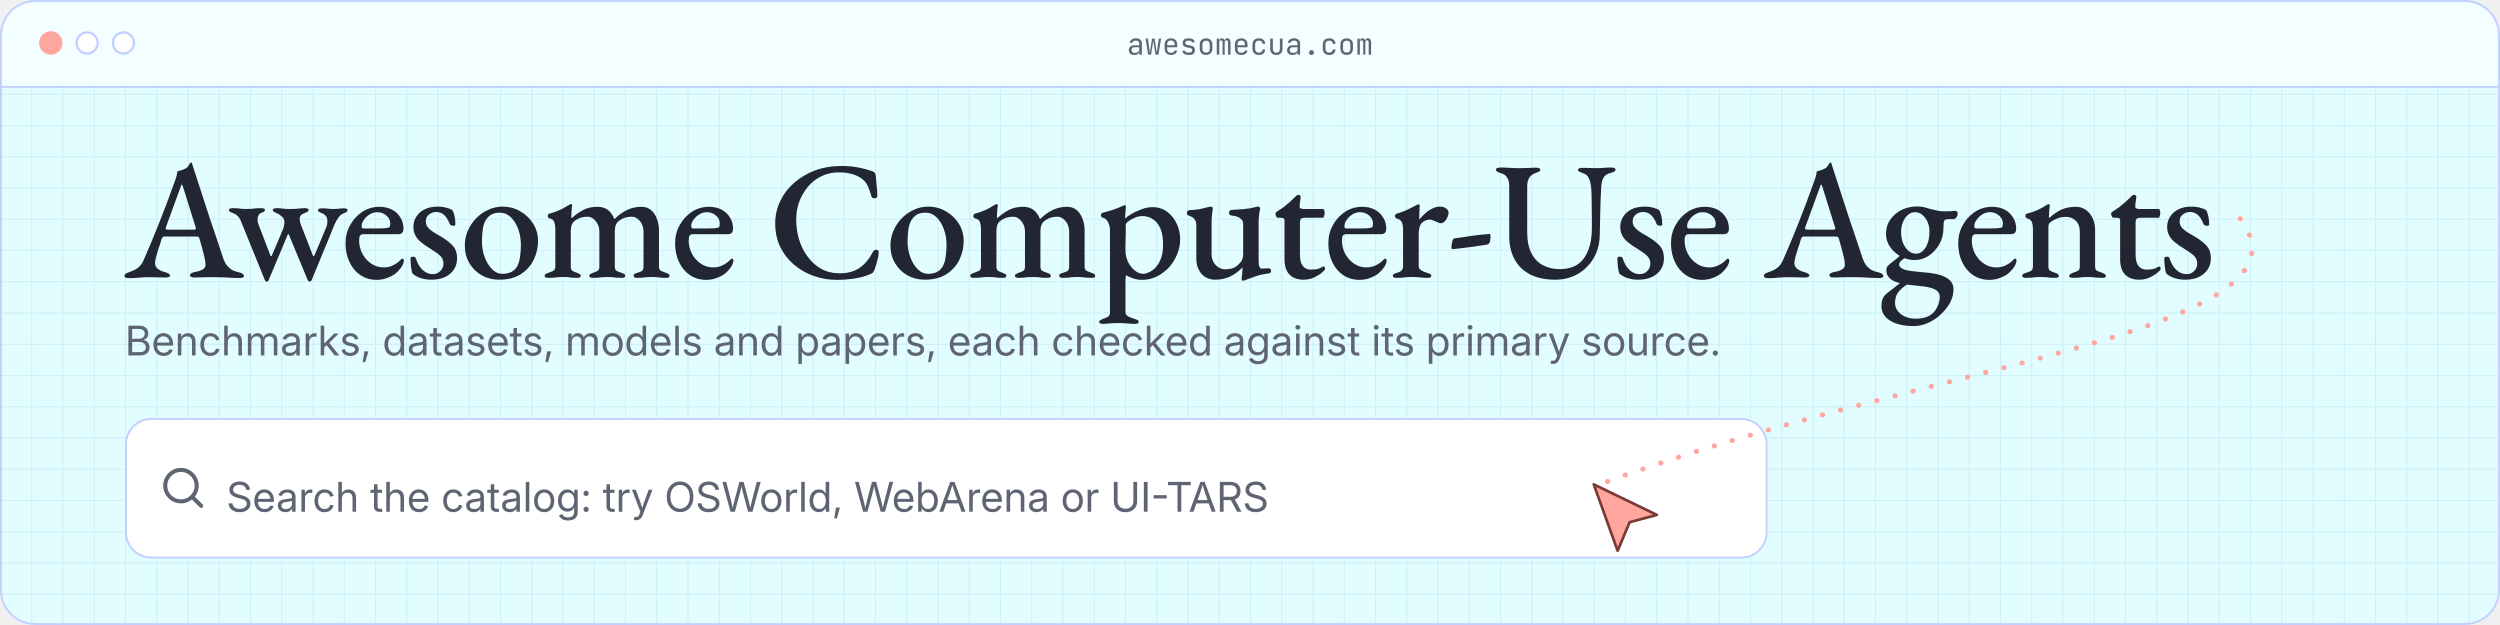
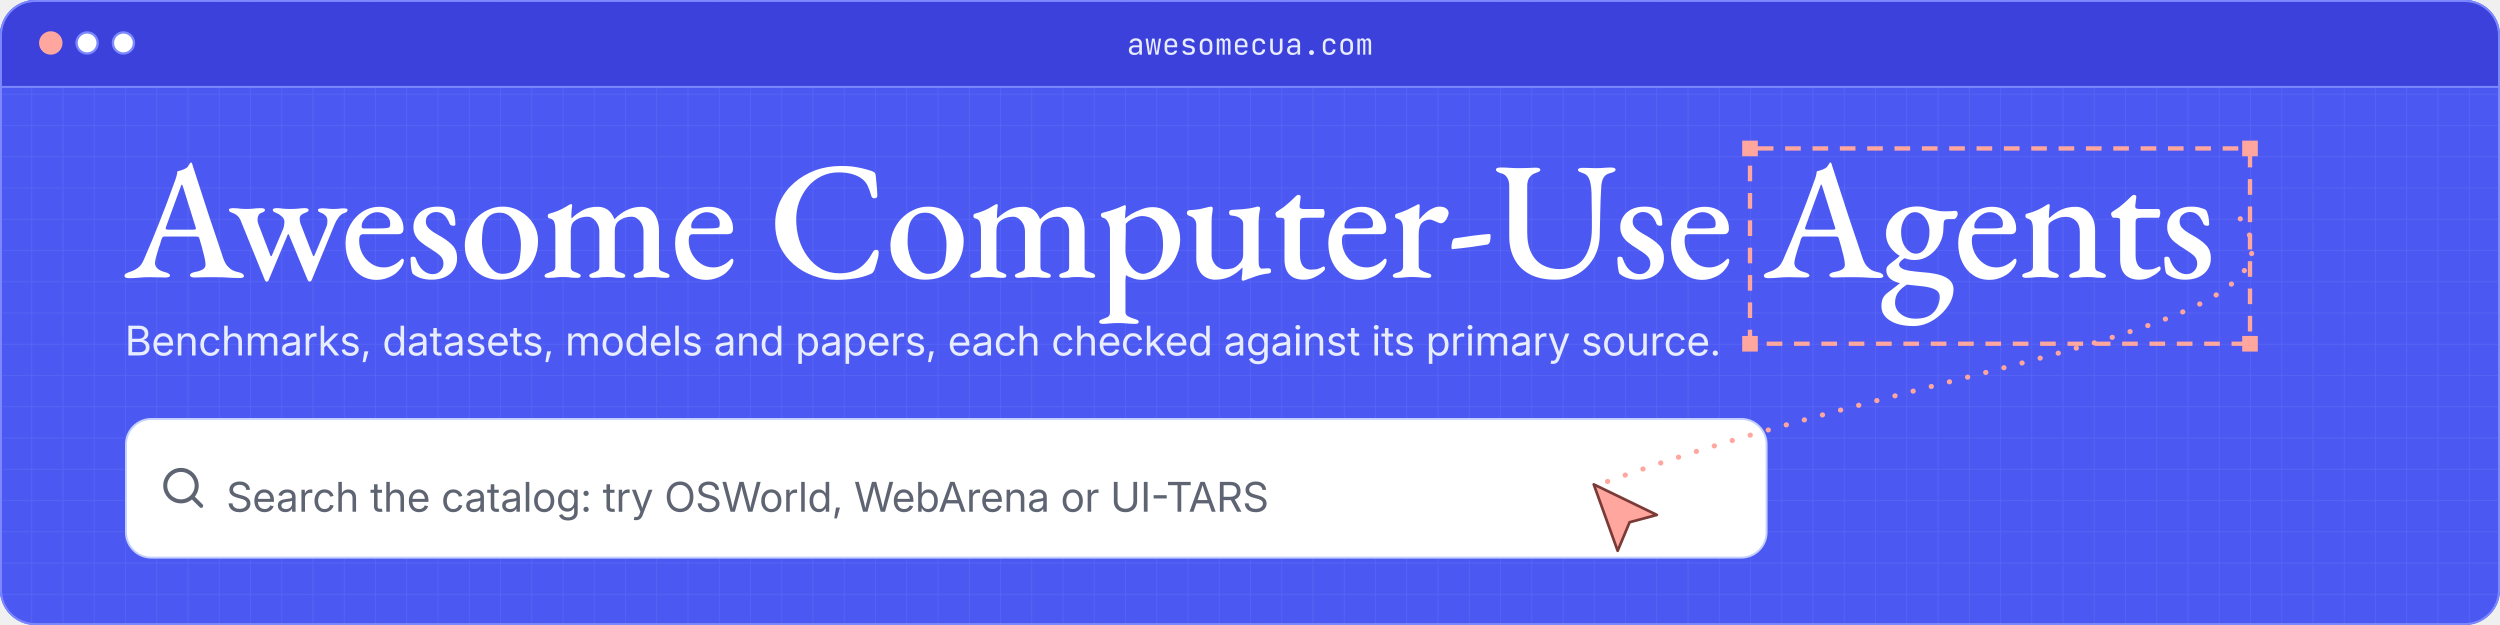
<svg xmlns="http://www.w3.org/2000/svg" viewBox="0 0 1280 320" width="1280" height="320" role="img" aria-labelledby="t">
  <defs>
    <pattern id="p" width="16" height="16" patternUnits="userSpaceOnUse">
-       <path d="M16 0H0V16" fill="none" stroke="#CDEFF7" />
+       <path d="M16 0H0V16" fill="none" stroke="#5663F4" />
    </pattern>
    <path id="g1" d="M25 -5Q13 -5 5 -2Q-3 2 -3 9Q-3 17 5 22Q13 27 27 32Q54 40 76 56Q98 72 112 105Q139 166 162 222Q185 277 206 331Q227 385 249 442Q271 500 294 565Q303 588 307 604Q311 619 312 631Q325 634 336 638Q347 641 360 648Q372 654 378 665Q385 677 389 682Q391 683 394 684Q396 684 398 680Q401 675 402 669Q404 663 406 656Q429 583 454 508Q478 432 502 360Q526 288 547 227Q568 165 583 119Q594 86 609 68Q624 51 641 42Q658 34 678 30Q693 27 700 21Q708 15 708 7Q708 1 700 -2Q693 -4 682 -4Q666 -4 640 -3Q614 -1 586 0Q558 1 535 1Q516 1 493 1Q470 1 450 0Q429 -1 414 -1Q402 -1 395 2Q387 6 387 12Q387 20 396 25Q405 30 417 32Q451 38 467 50Q482 62 479 82Q478 99 472 124Q466 150 458 179Q450 207 443 231Q441 239 436 241Q431 243 419 243H234Q229 243 225 240Q221 236 217 226Q214 214 208 195Q201 177 195 156Q189 136 184 118Q180 101 179 93Q176 68 192 54Q207 39 238 31Q268 23 268 11Q268 4 260 2Q253 -1 241 -1Q222 -1 197 0Q172 1 144 1Q112 1 82 -2Q52 -5 25 -5ZM262 284H408Q422 284 422 289Q422 292 422 294Q421 296 420 300L346 537Q341 553 338 553Q336 553 331 538L244 300Q242 294 242 292Q242 287 247 285Q253 284 262 284Z" />
    <path id="g2" d="M229 -26Q227 -26 224 -23Q221 -21 219 -17L78 330Q71 351 57 365Q43 378 27 383Q18 386 11 390Q5 395 5 402Q5 409 13 410Q21 412 26 412Q43 412 55 411Q68 410 80 408Q93 407 108 407Q124 407 139 408Q153 410 167 411Q181 412 198 412Q203 412 211 410Q219 408 219 402Q219 394 212 390Q204 387 196 383Q186 380 181 369Q175 359 175 344Q175 329 181 314L252 129Q253 126 256 126Q259 126 260 129L328 289Q332 300 333 310Q335 321 335 331Q335 349 320 362Q305 376 288 383Q279 386 273 390Q266 394 266 402Q266 408 274 410Q282 412 289 412Q307 412 326 409Q345 407 368 407Q396 407 417 409Q438 412 458 412Q464 412 471 410Q479 408 479 401Q479 394 472 390Q464 386 456 383Q445 379 436 372Q426 365 426 348Q426 340 428 331Q429 323 433 314L503 134Q506 126 509 126Q512 126 515 133L584 298Q588 307 590 319Q591 330 591 338Q591 355 580 367Q570 378 558 382Q550 385 543 389Q535 393 535 401Q535 407 543 409Q551 411 556 411Q581 411 594 409Q606 407 629 407Q645 407 653 408Q661 409 669 410Q676 411 690 411Q696 411 704 409Q711 408 711 401Q711 394 705 389Q698 385 690 382Q673 377 659 359Q645 341 635 318L497 -17Q493 -25 485 -25Q479 -25 474 -17L363 251Q361 257 358 257Q355 257 353 250L241 -17Q237 -26 229 -26Z" />
    <path id="g3" d="M212 -15Q158 -15 116 13Q75 40 51 90Q27 139 27 204Q27 263 55 312Q82 361 128 391Q174 420 229 420Q270 420 302 404Q335 387 353 357Q372 328 372 290Q372 257 341 257H134Q120 257 114 249Q108 241 108 220Q108 176 128 139Q148 103 181 81Q214 59 254 59Q284 59 308 71Q333 82 354 103Q357 107 360 109Q362 111 365 111Q374 111 374 100Q374 84 360 62Q346 41 325 23Q303 6 274 -4Q246 -15 212 -15ZM135 291H215Q241 291 256 292Q271 293 284 296Q289 298 291 304Q293 311 293 321Q293 349 270 368Q247 388 215 388Q193 388 171 375Q150 362 136 342Q122 323 123 303Q123 291 135 291Z" />
    <path id="g4" d="M152 -14Q120 -14 91 -5Q63 4 42 21Q35 34 32 62Q29 90 29 113Q29 123 44 123Q50 123 54 121Q59 118 60 114Q75 67 102 43Q129 19 161 19Q189 19 207 38Q225 56 225 82Q225 109 206 128Q187 146 148 170Q116 189 93 208Q70 226 58 249Q46 271 46 300Q46 335 64 362Q81 389 113 405Q145 421 190 421Q222 421 244 414Q267 408 277 401Q285 390 291 365Q296 340 296 315Q296 307 283 307Q277 307 270 310Q264 313 262 318Q249 353 229 371Q210 389 182 389Q158 389 139 374Q120 360 120 333Q120 310 136 293Q153 275 189 255Q249 222 277 192Q306 163 306 114Q306 56 264 21Q223 -14 152 -14Z" />
    <path id="g5" d="M235 -14Q178 -14 132 12Q85 39 58 85Q31 131 31 190Q31 234 48 275Q65 316 96 349Q127 382 168 401Q209 421 256 421Q315 421 363 392Q411 364 439 318Q467 272 467 217Q467 157 441 104Q415 51 363 18Q312 -14 235 -14ZM256 21Q285 21 308 32Q331 44 344 68Q356 91 360 124Q365 158 365 193Q365 243 349 287Q333 331 305 358Q277 385 239 385Q216 385 198 378Q179 370 164 352Q145 329 139 292Q133 256 133 213Q133 165 149 121Q165 77 193 49Q220 21 256 21Z" />
    <path id="g6" d="M43 -3Q35 -3 29 0Q23 2 23 9Q23 16 30 20Q36 24 46 27Q60 32 74 38Q87 45 87 65V285Q87 310 81 328Q75 347 52 351Q48 352 45 355Q42 358 42 365Q42 377 51 379Q77 386 97 394Q117 402 134 411Q151 421 170 432Q172 433 174 434Q177 436 180 436Q187 436 187 428Q187 420 184 400Q182 379 182 365Q182 355 184 353H186Q211 378 249 399Q286 420 339 420Q373 420 398 403Q423 385 438 348H441Q472 380 512 400Q552 420 600 420Q633 420 656 401Q679 382 691 350Q704 318 704 280V64Q704 44 717 38Q730 32 745 27Q755 24 761 20Q767 16 767 9Q767 3 763 0Q758 -3 748 -3Q728 -3 715 -2Q702 0 690 1Q678 2 660 2Q643 2 630 1Q618 0 605 -2Q592 -3 572 -3Q564 -3 558 0Q553 3 553 9Q553 17 559 21Q565 24 575 27Q590 31 601 37Q612 44 612 62V271Q612 295 603 315Q593 336 577 348Q561 361 541 361Q520 361 501 355Q482 349 464 335Q441 317 441 274V64Q441 44 453 38Q466 31 481 27Q490 24 497 20Q503 16 503 9Q503 3 498 0Q493 -3 484 -3Q464 -3 451 -2Q438 0 426 1Q414 2 396 2Q379 2 367 1Q354 0 341 -2Q328 -3 308 -3Q301 -3 295 0Q289 3 289 9Q289 17 296 20Q303 24 311 27Q326 31 337 38Q349 44 349 62V271Q349 295 340 315Q330 335 314 348Q298 361 278 361Q258 361 238 355Q219 349 201 335Q179 319 179 275V64Q179 45 190 38Q201 32 216 27Q224 24 231 20Q238 17 238 9Q238 3 233 0Q227 -3 219 -3Q199 -3 186 -2Q173 0 162 1Q151 2 133 2Q116 2 103 1Q90 0 77 -2Q63 -3 43 -3Z" />
    <path id="g8" d="M406 -15Q334 -15 267 9Q201 33 150 77Q99 121 69 183Q40 245 40 321Q40 392 70 454Q100 517 153 563Q207 610 278 637Q349 663 432 663Q469 663 498 660Q527 656 554 650Q581 644 612 634Q625 630 632 623Q638 616 639 602Q642 576 644 548Q647 520 648 486Q648 477 641 473Q633 469 624 471Q615 474 612 485Q603 518 591 544Q579 570 556 587Q533 605 497 615Q462 625 418 625Q362 625 315 602Q268 579 235 540Q202 500 183 450Q165 400 165 346Q165 283 182 225Q200 167 234 122Q267 77 315 50Q363 24 423 24Q495 24 542 56Q589 89 621 150Q628 164 642 164Q656 164 656 148Q656 138 653 120Q649 103 643 82Q637 62 631 45Q625 32 620 27Q615 22 601 17Q563 1 512 -7Q460 -15 406 -15Z" />
    <path id="g9" d="M39 -277Q33 -277 25 -275Q18 -272 18 -266Q18 -258 25 -254Q32 -250 41 -247Q58 -242 70 -235Q82 -228 82 -209V288Q82 297 77 312Q73 327 63 340Q53 353 38 355Q33 357 31 361Q28 364 28 370Q28 376 31 380Q33 383 37 384Q73 393 105 404Q137 415 162 427Q165 427 166 429Q168 430 170 430Q173 430 175 427Q177 423 177 420Q177 411 174 392Q172 373 172 360Q172 352 173 351Q183 361 209 377Q235 392 269 405Q303 418 334 418Q386 418 423 390Q460 362 480 318Q500 274 500 227Q500 181 482 138Q465 95 434 60Q402 26 361 5Q320 -15 272 -15Q259 -15 241 -12Q223 -8 206 -1Q188 5 178 13Q177 13 176 4Q175 -4 174 -14Q174 -23 174 -27V-206Q174 -219 183 -227Q192 -235 205 -239Q217 -244 230 -248Q239 -251 246 -254Q253 -258 253 -266Q253 -272 246 -275Q239 -277 232 -277Q203 -277 179 -274Q155 -272 129 -272Q112 -272 99 -273Q86 -274 72 -275Q59 -277 39 -277ZM281 21Q295 21 314 30Q333 38 353 58Q372 78 385 111Q398 144 398 193Q398 250 385 284Q371 318 351 336Q331 353 311 359Q290 365 276 365Q254 365 230 355Q207 346 192 334Q176 322 176 315Q176 297 176 275Q175 252 175 229Q174 205 174 186Q174 167 174 159Q174 125 189 93Q205 61 229 41Q254 21 281 21Z" />
    <path id="g10" d="M359 -20Q351 -20 351 -11Q351 0 354 19Q356 39 356 51Q356 54 356 56Q356 58 356 59Q321 23 281 4Q240 -14 193 -14Q162 -14 136 1Q110 16 96 45Q81 73 81 112V310Q81 332 71 345Q62 359 39 366Q34 368 29 372Q25 375 25 383Q25 392 29 395Q34 399 40 400Q77 402 101 406Q125 411 155 419Q159 420 162 420Q165 421 168 421Q180 421 179 407Q176 384 174 368Q172 353 172 330V136Q172 112 183 92Q193 73 211 61Q229 49 248 48Q271 48 289 52Q307 55 324 69Q333 76 347 93Q360 110 360 140V315Q360 335 350 345Q339 356 325 361Q310 366 298 367Q288 367 282 371Q276 375 276 385Q276 395 282 399Q289 402 298 402Q336 404 360 406Q383 408 401 411Q418 414 437 419Q439 420 442 421Q446 421 448 421Q461 421 461 410Q461 408 461 405Q460 402 459 399Q458 395 456 382Q455 368 453 353Q452 338 452 329V98Q452 73 457 62Q463 52 470 52Q477 52 490 53Q504 54 510 54Q516 54 521 51Q526 48 526 39Q526 31 522 27Q518 24 511 23Q469 18 437 7Q405 -4 381 -13Q377 -15 371 -17Q364 -20 359 -20Z" />
    <path id="g11" d="M200 -14Q145 -14 115 17Q86 48 86 108V340Q86 348 80 352Q73 355 54 355H46Q40 355 36 364Q32 372 32 380Q32 382 35 386Q37 389 39 390Q60 403 81 418Q101 434 119 450Q136 466 148 478Q154 483 158 487Q162 491 168 491Q174 491 179 488Q183 485 182 476L176 427Q175 415 181 411Q188 407 200 407H316Q319 407 322 400Q325 393 325 386Q325 375 322 365Q319 355 315 355H218Q193 355 186 350Q178 345 178 327V133Q178 91 195 68Q212 46 243 46Q272 46 287 51Q302 56 314 63Q317 65 319 65Q324 65 326 60Q327 55 327 49Q327 43 309 28Q291 13 262 -1Q233 -14 200 -14Z" />
    <path id="g12" d="M46 -3Q37 -3 32 0Q26 3 26 9Q26 17 33 20Q39 24 49 27Q70 32 78 41Q87 50 87 65V285Q87 310 80 327Q73 345 50 350Q46 351 42 355Q39 359 39 365Q39 376 49 379Q77 387 109 401Q141 416 161 427Q167 431 172 433Q177 435 179 435Q186 435 186 427Q186 423 185 410Q185 397 184 381Q183 365 183 350Q183 346 185 346Q201 366 221 383Q240 400 262 410Q284 421 304 421Q330 421 344 410Q358 400 358 383Q358 372 351 358Q345 343 335 333Q324 322 312 322Q305 322 297 326Q289 329 280 333Q272 337 263 340Q255 344 247 344Q222 344 201 326Q180 308 180 256V68Q180 52 193 43Q206 34 232 26Q243 23 249 20Q255 16 255 9Q255 -3 236 -3Q206 -3 185 0Q163 2 137 2Q120 2 107 1Q94 0 80 -2Q66 -3 46 -3Z" />
    <path id="g13" d="M35 168Q28 168 28 175Q28 197 33 214Q38 231 46 232Q96 240 148 247Q200 254 250 258Q256 259 258 256Q261 254 261 249Q261 227 257 212Q252 197 240 195Q192 187 140 180Q88 173 35 168Z" />
    <path id="g14" d="M372 -14Q282 -14 221 18Q160 50 129 109Q98 167 98 245V544Q98 577 84 596Q71 615 51 619Q19 628 19 641Q19 648 27 651Q35 654 47 654Q73 654 100 652Q127 650 155 650Q180 650 207 651Q234 653 255 653Q268 653 275 650Q283 647 283 640Q283 632 272 628Q262 623 245 617Q232 612 218 594Q205 575 205 543V269Q205 193 230 144Q255 95 299 72Q343 49 398 49Q497 49 543 114Q590 180 590 295Q590 318 590 353Q590 388 589 427Q589 466 588 501Q587 534 582 558Q578 581 568 597Q558 613 542 618Q532 622 520 627Q507 632 507 640Q507 646 515 649Q523 652 536 652Q564 652 580 651Q596 650 619 650Q636 650 649 651Q663 652 676 653Q689 654 703 654Q715 654 723 651Q731 648 731 641Q731 628 700 621Q671 614 660 594Q648 574 646 541Q641 459 640 391Q639 322 637 254Q636 176 601 115Q565 54 506 20Q447 -14 372 -14Z" />
    <path id="g15" d="M202 -290Q113 -290 62 -258Q10 -226 10 -172Q10 -144 18 -126Q26 -108 45 -93Q61 -81 83 -64Q104 -47 125 -31L170 -38Q127 -64 109 -90Q91 -115 91 -151Q91 -192 126 -219Q161 -246 213 -246Q276 -246 309 -219Q332 -201 344 -173Q357 -145 357 -115Q357 -95 343 -82Q329 -69 298 -61Q267 -53 214 -49Q117 -41 78 -19Q39 3 39 44Q39 54 44 63Q50 72 63 82Q83 98 95 107Q107 116 114 123Q120 129 125 138L164 121Q143 113 129 100Q115 87 115 77Q115 64 129 55Q143 45 173 40Q203 35 249 31Q347 25 393 0Q439 -25 439 -71Q439 -111 419 -150Q398 -188 364 -220Q330 -252 288 -271Q246 -290 202 -290ZM215 141Q251 141 273 178Q296 215 296 273Q296 305 284 331Q272 357 252 373Q233 388 209 388Q187 388 168 372Q149 356 138 329Q127 303 127 271Q127 235 138 205Q150 176 171 158Q191 141 215 141ZM207 103Q165 103 126 124Q87 145 62 180Q37 216 37 259Q37 308 63 344Q89 381 131 402Q174 422 221 422Q251 422 274 415Q298 407 323 402Q346 396 361 394Q377 393 395 393Q408 393 425 394Q442 396 450 396Q464 396 464 378Q464 365 453 353Q447 347 443 347H416Q390 347 385 339Q383 336 382 330Q380 325 380 316Q379 307 379 293Q379 241 355 198Q331 155 292 129Q254 103 207 103Z" />
    <path id="g16" d="M43 -3Q35 -3 29 0Q23 3 23 9Q23 17 29 20Q36 24 46 27Q61 31 74 38Q87 45 87 65V285Q87 310 81 327Q76 345 52 351Q48 352 45 356Q42 359 42 365Q42 378 51 379Q86 388 115 401Q143 414 167 430Q170 432 174 434Q177 436 180 436Q184 436 185 434Q187 431 187 427Q187 420 184 400Q182 380 182 366Q182 362 182 358Q183 354 184 353Q219 386 256 403Q294 420 341 420Q391 420 424 381Q457 342 457 280V64Q457 44 470 38Q484 32 499 27Q507 24 514 20Q521 16 521 8Q521 1 514 -1Q508 -3 502 -3Q482 -3 468 -2Q455 0 443 1Q430 2 412 2Q395 2 382 1Q369 0 356 -2Q342 -3 322 -3Q317 -3 310 -1Q303 1 303 8Q303 16 310 20Q317 24 325 27Q340 32 353 38Q366 44 366 64V271Q366 313 343 336Q321 359 285 360Q254 360 230 350Q207 341 187 325Q183 321 181 315Q179 309 179 304V64Q179 44 192 38Q205 31 219 27Q241 20 241 9Q241 3 236 0Q231 -3 222 -3Q202 -3 189 -2Q175 0 164 1Q152 2 134 2Q117 2 104 1Q91 0 77 -2Q63 -3 43 -3Z" />
    <path id="g17" d="M169 0V1490H701Q855 1490 958 1438Q1062 1386 1114 1297Q1166 1208 1166 1095Q1166 1002 1134 940Q1101 877 1046 838Q991 799 923 779V769Q998 761 1067 718Q1136 674 1180 596Q1225 518 1225 404Q1225 287 1171 196Q1117 104 1004 52Q892 0 715 0ZM356 165H711Q884 165 963 231Q1042 297 1042 403Q1042 481 1004 542Q965 604 893 640Q822 677 721 677H356ZM356 836H696Q781 836 846 867Q911 898 948 955Q985 1012 985 1088Q985 1191 914 1258Q843 1325 700 1325H356Z" />
    <path id="g18" d="M606 -24Q446 -24 332 48Q217 119 155 247Q93 374 93 542Q93 710 155 839Q217 968 328 1042Q440 1115 588 1115Q684 1115 771 1082Q858 1049 926 980Q994 912 1034 807Q1073 702 1073 557V492H205V642H976L896 587Q896 697 860 780Q824 864 756 910Q687 957 588 957Q489 957 418 910Q347 862 309 783Q271 703 271 607V515Q271 396 312 311Q353 225 429 180Q504 134 607 134Q676 134 731 154Q786 175 824 215Q863 254 882 311L1055 279Q1031 189 968 121Q906 53 814 14Q721 -24 606 -24Z" />
    <path id="g19" d="M324 653V0H147V1097H318L319 831H286Q337 982 431 1048Q525 1113 651 1113Q762 1113 848 1067Q934 1020 984 927Q1033 834 1033 692V0H856V678Q856 810 789 882Q722 953 605 953Q526 953 462 920Q398 886 361 819Q324 752 324 653Z" />
    <path id="g20" d="M596 -24Q446 -24 333 48Q220 119 156 247Q93 375 93 543Q93 714 156 843Q220 971 333 1043Q446 1115 596 1115Q680 1115 754 1092Q827 1068 886 1026Q945 983 986 922Q1027 861 1046 786L874 753Q863 798 839 835Q815 872 780 899Q744 926 698 941Q652 956 596 956Q488 956 416 900Q345 845 309 752Q273 658 273 543Q273 430 309 337Q345 245 416 190Q488 135 596 135Q653 135 699 150Q746 165 781 192Q816 220 840 259Q864 297 876 343L1049 311Q1031 235 989 173Q948 112 888 68Q829 23 754 0Q680 -24 596 -24Z" />
    <path id="g21" d="M324 653V0H147V1490H324V831H286Q337 982 431 1048Q525 1113 651 1113Q762 1113 849 1067Q935 1020 984 927Q1033 834 1033 692V0H856V678Q856 810 789 882Q722 953 605 953Q526 953 462 920Q398 886 361 819Q324 752 324 653Z" />
    <path id="g22" d="M147 0V1097H319L320 859H304Q329 945 379 1002Q429 1059 495 1088Q561 1117 633 1117Q756 1117 835 1044Q914 970 936 857H908Q929 935 981 994Q1032 1052 1106 1085Q1181 1117 1270 1117Q1367 1117 1446 1075Q1526 1033 1574 948Q1621 863 1621 733V0H1445V730Q1445 852 1376 904Q1308 956 1218 956Q1142 956 1087 924Q1032 893 1002 837Q973 782 973 711V0H796V748Q796 842 734 899Q671 956 576 956Q510 956 452 925Q395 895 359 834Q324 774 324 684V0Z" />
    <path id="g23" d="M463 -23Q358 -23 272 16Q187 55 137 130Q87 205 87 313Q87 408 124 467Q161 526 223 560Q285 593 362 610Q438 627 517 637Q617 651 678 658Q740 665 768 681Q797 698 797 739V746Q797 812 770 859Q744 906 692 932Q639 958 563 958Q485 958 428 933Q371 908 336 869Q302 830 288 787L115 825Q146 925 213 988Q280 1052 370 1083Q460 1113 559 1113Q627 1113 700 1096Q772 1079 834 1037Q896 995 934 921Q973 847 973 734V0H799V151H789Q770 113 730 72Q690 32 624 4Q559 -23 463 -23ZM492 134Q593 134 661 172Q729 211 763 273Q797 334 797 403V550Q786 538 752 529Q719 519 674 511Q630 503 586 497Q541 491 509 487Q445 479 389 460Q333 440 299 404Q265 367 265 304Q265 249 294 211Q323 173 374 154Q425 134 492 134Z" />
    <path id="g24" d="M147 0V1097H317V927H327Q357 1011 431 1062Q505 1113 605 1113Q626 1113 650 1112Q675 1111 689 1109V932Q681 934 650 938Q619 943 583 943Q510 943 451 911Q392 880 358 822Q324 764 324 683V0Z" />
    <path id="g25" d="M313 395V610H339L822 1097H1044L528 577H509ZM147 0V1490H324V0ZM852 0 424 537 549 661 1078 0Z" />
    <path id="g26" d="M523 -24Q409 -24 319 11Q228 45 171 114Q113 184 97 286L267 313Q286 221 352 175Q417 130 521 130Q635 130 703 179Q770 227 770 297Q770 355 729 393Q687 431 608 449L427 491Q277 527 202 602Q128 678 128 795Q128 889 180 961Q232 1033 324 1074Q415 1115 532 1115Q645 1115 728 1078Q811 1041 862 975Q912 910 930 822L766 794Q750 862 694 913Q638 964 532 964Q433 964 370 918Q306 871 306 802Q306 741 351 704Q395 666 486 645L655 605Q807 569 880 495Q952 421 952 306Q952 208 897 134Q843 59 746 18Q649 -24 523 -24Z" />
    <path id="g27" d="M104 -333 192 208H390L237 -333Z" />
    <path id="g29" d="M561 -23Q423 -23 317 48Q211 118 152 246Q93 374 93 547Q93 719 153 846Q212 974 318 1044Q424 1113 562 1113Q658 1113 721 1083Q785 1052 825 1009Q865 966 888 926H898V1490H1075V0H903V169H889Q865 128 824 83Q783 39 719 8Q656 -23 561 -23ZM588 136Q689 136 759 188Q830 240 867 333Q904 426 904 548Q904 671 867 762Q831 853 760 904Q689 955 588 955Q487 955 416 904Q346 852 309 760Q273 669 273 548Q273 427 310 334Q347 241 418 188Q488 136 588 136Z" />
    <path id="g30" d="M594 1097V946H18V1097ZM193 1371H370V279Q370 208 398 177Q427 146 496 146Q515 146 542 149Q568 151 590 154L615 4Q588 -3 554 -6Q520 -9 488 -9Q346 -9 269 62Q193 132 193 263Z" />
    <path id="g31" d="M596 -24Q446 -24 333 48Q220 119 156 247Q93 375 93 543Q93 714 156 843Q220 971 333 1043Q446 1115 596 1115Q747 1115 860 1043Q974 971 1037 843Q1100 714 1100 543Q1100 375 1037 247Q974 119 860 48Q747 -24 596 -24ZM596 135Q705 135 777 190Q849 245 885 338Q921 430 921 543Q921 658 885 751Q849 845 777 900Q705 956 596 956Q488 956 416 900Q345 845 309 752Q273 658 273 543Q273 430 309 337Q345 245 416 190Q488 135 596 135Z" />
    <path id="g32" d="M324 1490V0H147V1490Z" />
    <path id="g33" d="M147 -418V1097H319V926H333Q357 966 397 1009Q437 1052 501 1083Q565 1113 660 1113Q799 1113 905 1044Q1010 974 1069 846Q1129 719 1129 547Q1129 374 1070 246Q1011 118 905 48Q800 -23 661 -23Q567 -23 504 8Q440 39 400 83Q359 128 334 169H324V-418ZM634 136Q735 136 805 188Q875 241 912 334Q949 427 949 548Q949 669 913 760Q876 852 806 904Q735 955 634 955Q533 955 462 904Q391 853 355 762Q318 671 318 548Q318 426 355 333Q392 240 463 188Q534 136 634 136Z" />
    <path id="g34" d="M597 -439Q474 -439 382 -406Q290 -372 230 -314Q170 -255 142 -180L297 -117Q318 -158 355 -196Q391 -235 450 -259Q509 -284 597 -284Q732 -284 816 -217Q900 -150 900 -13V190H888Q863 148 823 106Q783 63 719 34Q656 5 561 5Q426 5 320 71Q214 136 154 259Q93 381 93 552Q93 722 153 848Q213 974 319 1044Q425 1113 563 1113Q658 1113 722 1083Q786 1053 827 1009Q868 965 892 923H904V1097H1076V-19Q1076 -167 1011 -260Q946 -353 837 -396Q728 -439 597 -439ZM589 163Q690 163 761 210Q831 258 868 346Q905 434 905 555Q905 674 869 764Q832 854 761 905Q691 955 589 955Q488 955 418 904Q347 853 310 763Q273 673 273 555Q273 435 310 347Q347 259 418 211Q489 163 589 163Z" />
    <path id="g35" d="M147 0V1097H324V0ZM236 1288Q186 1288 150 1323Q114 1357 114 1406Q114 1455 150 1490Q186 1524 236 1524Q287 1524 323 1490Q359 1455 359 1406Q359 1357 323 1323Q287 1288 236 1288Z" />
    <path id="g36" d="M138 -409 169 -255 216 -259Q264 -268 302 -259Q341 -250 372 -216Q403 -181 426 -113L467 -1L46 1097H239L473 453Q508 358 535 265Q561 171 589 82H530Q557 171 584 265Q611 359 645 453L880 1097H1071L581 -177Q549 -260 503 -314Q457 -369 396 -396Q336 -423 261 -423Q220 -423 188 -419Q156 -414 138 -409Z" />
    <path id="g37" d="M529 -16Q419 -16 332 30Q246 77 196 171Q147 265 147 405V1097H324V419Q324 288 391 216Q459 144 576 144Q655 144 718 178Q782 211 819 279Q856 346 856 445V1097H1033V0H862V266H894Q842 114 748 49Q653 -16 529 -16Z" />
    <path id="g38" d="M272 -14Q217 -14 178 24Q140 63 140 117Q140 172 178 211Q217 249 272 249Q327 249 365 211Q403 172 403 117Q403 63 365 24Q327 -14 272 -14Z" />
    <path id="g39" d="M252 -10Q165 -10 115 34Q65 79 65 155Q65 232 115 276Q165 320 250 320H420V375Q420 426 390 454Q359 481 303 481Q254 481 221 460Q188 440 183 405H93Q102 476 160 518Q218 560 305 560Q400 560 455 511Q510 462 510 378V0H422V105H407L422 120Q422 60 376 25Q329 -10 252 -10ZM274 61Q338 61 379 93Q420 125 420 175V253H252Q207 253 181 228Q155 203 155 160Q155 114 186 88Q218 61 274 61Z" />
    <path id="g40" d="M123 0 35 550H115L170 160Q173 138 176 112Q180 87 182 70Q184 87 188 112Q193 138 196 160L257 550H343L404 160Q407 138 412 112Q416 87 418 70Q420 87 424 112Q429 138 432 160L489 550H565L473 0H374L315 380Q311 408 306 436Q301 464 299 480Q297 464 293 436Q289 408 284 380L222 0Z" />
    <path id="g41" d="M300 -10Q235 -10 186 16Q138 42 112 90Q85 137 85 200V350Q85 414 112 461Q138 508 186 534Q235 560 300 560Q365 560 414 534Q462 508 488 461Q515 414 515 350V253H173V200Q173 135 206 100Q239 66 300 66Q352 66 384 84Q416 103 423 140H513Q504 71 446 30Q387 -10 300 -10ZM427 313V350Q427 415 394 450Q362 485 300 485Q239 485 206 450Q173 415 173 350V321H434Z" />
    <path id="g42" d="M283 -8Q227 -8 186 10Q144 27 120 59Q95 91 90 135H180Q186 106 212 89Q239 72 283 72H325Q378 72 404 94Q430 115 430 151Q430 186 406 206Q383 227 337 234L263 246Q182 260 142 296Q103 333 103 403Q103 477 150 518Q197 558 291 558H329Q408 558 456 521Q504 484 514 421H424Q418 447 394 462Q370 478 329 478H291Q240 478 216 459Q193 440 193 402Q193 368 213 352Q233 336 276 329L350 317Q439 303 480 265Q520 227 520 155Q520 79 472 36Q423 -8 325 -8Z" />
    <path id="g43" d="M300 -8Q234 -8 186 17Q138 42 112 90Q85 137 85 202V348Q85 414 112 461Q138 508 186 533Q234 558 300 558Q366 558 414 533Q462 508 488 461Q515 414 515 349V202Q515 137 488 90Q462 42 414 17Q366 -8 300 -8ZM300 72Q359 72 392 105Q425 138 425 202V348Q425 412 392 445Q359 478 300 478Q242 478 208 445Q175 412 175 348V202Q175 138 208 105Q242 72 300 72Z" />
    <path id="g44" d="M66 0V550H145V484H163L149 460Q149 506 174 533Q198 560 240 560Q286 560 311 526Q336 492 336 430L309 484H351L332 460Q332 506 358 533Q383 560 425 560Q477 560 506 521Q534 482 534 418V0H451V419Q451 453 436 472Q422 491 394 491Q367 491 352 472Q336 454 336 420V0H264V419Q264 454 248 472Q233 491 205 491Q177 491 163 472Q149 454 149 420V0Z" />
    <path id="g45" d="M304 -10Q238 -10 188 15Q139 40 112 88Q85 135 85 200V350Q85 416 112 463Q139 510 188 535Q238 560 304 560Q399 560 457 509Q515 458 518 370H428Q425 423 392 452Q360 480 304 480Q245 480 210 446Q175 413 175 351V200Q175 138 210 104Q245 70 304 70Q360 70 392 99Q425 128 428 180H518Q515 92 457 41Q399 -10 304 -10Z" />
    <path id="g46" d="M299 -10Q204 -10 147 46Q90 103 90 200V550H180V200Q180 138 212 104Q244 69 299 69Q355 69 388 104Q420 138 420 200V550H510V200Q510 103 452 46Q394 -10 299 -10Z" />
    <path id="g47" d="M300 -10Q262 -10 240 12Q217 34 217 71Q217 110 240 133Q262 156 300 156Q338 156 360 133Q383 110 383 71Q383 34 360 12Q338 -10 300 -10Z" />
    <path id="g48" d="M651 -25Q487 -25 366 30Q245 85 177 185Q109 285 103 420H295Q300 329 348 267Q395 205 474 174Q554 143 651 143Q755 143 836 175Q916 208 962 268Q1009 327 1009 407Q1009 475 972 521Q935 566 869 597Q803 628 714 651L538 699Q342 751 242 846Q141 941 141 1090Q141 1217 208 1312Q274 1407 390 1459Q506 1511 654 1511Q804 1511 917 1458Q1031 1404 1096 1310Q1161 1216 1165 1093H981Q970 1212 879 1278Q787 1344 648 1344Q552 1344 479 1313Q406 1281 365 1226Q324 1170 324 1099Q324 1028 366 982Q409 936 475 907Q541 878 613 859L769 818Q845 798 920 767Q995 736 1056 688Q1118 640 1155 572Q1192 503 1192 407Q1192 283 1127 185Q1062 87 941 31Q820 -25 651 -25Z" />
    <path id="g49" d="M272 -14Q217 -14 178 24Q140 63 140 117Q140 172 178 211Q217 249 272 249Q327 249 365 211Q403 172 403 117Q403 63 365 24Q327 -14 272 -14ZM272 786Q217 786 178 825Q140 863 140 918Q140 973 178 1011Q217 1050 272 1050Q327 1050 365 1011Q403 973 403 918Q403 863 365 825Q327 786 272 786Z" />
    <path id="g50" d="M778 -21Q585 -21 435 73Q284 168 198 340Q111 512 111 744Q111 977 198 1149Q284 1321 435 1416Q585 1511 778 1511Q972 1511 1122 1416Q1272 1321 1358 1149Q1444 977 1444 744Q1444 512 1358 340Q1272 168 1122 73Q972 -21 778 -21ZM778 152Q912 152 1021 220Q1131 288 1196 421Q1261 553 1261 744Q1261 937 1196 1069Q1131 1202 1021 1270Q912 1338 778 1338Q644 1338 534 1270Q425 1201 360 1068Q295 936 295 744Q295 553 360 421Q425 289 534 220Q644 152 778 152Z" />
    <path id="g51" d="M447 0 41 1490H231L469 571Q488 498 505 424Q522 349 538 274Q554 198 568 119H546Q561 198 577 274Q593 349 610 424Q628 498 647 571L890 1490H1103L1344 571Q1364 498 1381 424Q1399 349 1416 274Q1433 198 1448 119H1422Q1437 198 1453 274Q1469 349 1487 424Q1505 498 1523 571L1760 1490H1952L1544 0H1327L1069 949Q1043 1044 1020 1150Q998 1255 976 1383H1015Q994 1261 972 1157Q951 1053 923 949L666 0Z" />
    <path id="g52" d="M661 -23Q567 -23 503 8Q439 39 399 83Q358 128 333 169H319V0H147V1490H324V926H334Q358 966 398 1009Q437 1052 501 1083Q565 1113 660 1113Q799 1113 905 1044Q1010 974 1069 846Q1129 719 1129 547Q1129 374 1070 246Q1011 118 905 48Q800 -23 661 -23ZM634 136Q735 136 805 188Q875 241 912 334Q949 427 949 548Q949 669 913 760Q876 852 806 904Q735 955 634 955Q533 955 462 904Q391 853 355 762Q318 671 318 548Q318 426 355 333Q392 240 463 188Q534 136 634 136Z" />
    <path id="g53" d="M41 0 585 1490H800L1347 0H1149L834 889Q805 973 766 1093Q728 1213 671 1401H713Q657 1211 618 1090Q579 969 551 889L239 0ZM317 417V581H1071V417Z" />
    <path id="g54" d="M749 -24Q573 -24 442 45Q311 114 239 234Q167 354 167 507V1490H353V521Q353 414 401 330Q449 246 537 198Q626 149 749 149Q872 149 960 198Q1048 246 1095 330Q1143 414 1143 521V1490H1329V507Q1329 354 1257 234Q1185 114 1055 45Q925 -24 749 -24Z" />
    <path id="g55" d="M356 1490V0H169V1490Z" />
    <path id="g56" d="M787 826V662H134V826Z" />
    <path id="g57" d="M82 1325V1490H1216V1325H743V0H557V1325Z" />
    <path id="g58" d="M169 0V1490H694Q862 1490 974 1432Q1087 1374 1144 1271Q1201 1168 1201 1033Q1201 898 1143 796Q1085 694 971 637Q857 580 690 580H273V746H687Q800 746 872 781Q945 816 980 880Q1016 945 1016 1033Q1016 1122 980 1188Q945 1253 872 1289Q799 1325 685 1325H356V0ZM1029 0 669 671H880L1246 0Z" />
  </defs>
-   <rect width="1280" height="320" rx="18" fill="#E2FDFF" />
+   <rect width="1280" height="320" rx="18" fill="#4B59F2" />
  <rect width="1280" height="320" rx="18" fill="url(#p)" />
-   <path d="M1 44V18A17 17 0 0 1 18 1H1262A17 17 0 0 1 1279 18V44Z" fill="#F2FEFF" />
-   <path d="M0 44.5H1280" stroke="#C3D0FF" />
+   <path d="M1 44V18A17 17 0 0 1 18 1H1262A17 17 0 0 1 1279 18V44Z" fill="#3B41DA" />
+   <path d="M0 44.5H1280" stroke="#7C88FF" />
  <circle cx="26" cy="22" r="6" fill="#FFA69E" />
-   <circle cx="44.6" cy="22" r="5.4" fill="#FFFFFF" stroke="#C3D0FF" stroke-width="1.2" />
-   <circle cx="63.2" cy="22" r="5.4" fill="#FFFFFF" stroke="#C3D0FF" stroke-width="1.2" />
-   <g fill="#5E6472" transform="translate(577.0 28.0) scale(0.015 -0.015)">
+   <circle cx="44.6" cy="22" r="5.4" fill="#FFFFFF" stroke="#7C88FF" stroke-width="1.2" />
+   <circle cx="63.2" cy="22" r="5.4" fill="#FFFFFF" stroke="#7C88FF" stroke-width="1.2" />
+   <g fill="#E8ECFF" transform="translate(577.0 28.0) scale(0.015 -0.015)">
    <use href="#g39" x="0" />
    <use href="#g40" x="600" />
    <use href="#g41" x="1200" />
    <use href="#g42" x="1800" />
    <use href="#g43" x="2400" />
    <use href="#g44" x="3000" />
    <use href="#g41" x="3600" />
    <use href="#g45" x="4200" />
    <use href="#g46" x="4800" />
    <use href="#g39" x="5400" />
    <use href="#g47" x="6000" />
    <use href="#g45" x="6600" />
    <use href="#g43" x="7200" />
    <use href="#g44" x="7800" />
  </g>
-   <g fill="#212632" transform="translate(64.0 142.0) scale(0.086 -0.086)">
+   <g fill="#FFFFFF" transform="translate(64.0 142.0) scale(0.086 -0.086)">
    <use href="#g1" x="0" />
    <use href="#g2" x="614" />
    <use href="#g3" x="1286" />
    <use href="#g4" x="1671" />
    <use href="#g5" x="1992" />
    <use href="#g6" x="2475" />
    <use href="#g3" x="3248" />
    <use href="#g8" x="3831" />
    <use href="#g5" x="4526" />
    <use href="#g6" x="5009" />
    <use href="#g9" x="5782" />
    <use href="#g10" x="6297" />
    <use href="#g11" x="6817" />
    <use href="#g3" x="7137" />
    <use href="#g12" x="7522" />
    <use href="#g13" x="7869" />
    <use href="#g14" x="8143" />
    <use href="#g4" x="8856" />
    <use href="#g3" x="9177" />
    <use href="#g1" x="9760" />
    <use href="#g15" x="10447" />
    <use href="#g3" x="10887" />
    <use href="#g16" x="11272" />
    <use href="#g11" x="11792" />
    <use href="#g4" x="12112" />
  </g>
-   <g fill="#5E6472" transform="translate(64.0 182.0) scale(0.01025 -0.01025)">
+   <g fill="#E8ECFF" transform="translate(64.0 182.0) scale(0.01025 -0.01025)">
    <use href="#g17" x="0" />
    <use href="#g18" x="1329" />
    <use href="#g19" x="2491" />
    <use href="#g20" x="3671" />
    <use href="#g21" x="4808" />
    <use href="#g22" x="5989" />
    <use href="#g23" x="7758" />
    <use href="#g24" x="8878" />
    <use href="#g25" x="9627" />
    <use href="#g26" x="10723" />
    <use href="#g27" x="11768" />
    <use href="#g29" x="12866" />
    <use href="#g23" x="14088" />
    <use href="#g30" x="15208" />
    <use href="#g23" x="15884" />
    <use href="#g26" x="17004" />
    <use href="#g18" x="18049" />
    <use href="#g30" x="19211" />
    <use href="#g26" x="19850" />
    <use href="#g27" x="20895" />
    <use href="#g22" x="21993" />
    <use href="#g31" x="23762" />
    <use href="#g29" x="24955" />
    <use href="#g18" x="26177" />
    <use href="#g32" x="27339" />
    <use href="#g26" x="27810" />
    <use href="#g23" x="29410" />
    <use href="#g19" x="30530" />
    <use href="#g29" x="31710" />
    <use href="#g33" x="33487" />
    <use href="#g23" x="34726" />
    <use href="#g33" x="35846" />
    <use href="#g18" x="37068" />
    <use href="#g24" x="38230" />
    <use href="#g26" x="38964" />
    <use href="#g27" x="40009" />
    <use href="#g18" x="41107" />
    <use href="#g23" x="42286" />
    <use href="#g20" x="43406" />
    <use href="#g21" x="44543" />
    <use href="#g20" x="46279" />
    <use href="#g21" x="47416" />
    <use href="#g18" x="48597" />
    <use href="#g20" x="49759" />
    <use href="#g25" x="50896" />
    <use href="#g18" x="51946" />
    <use href="#g29" x="53108" />
    <use href="#g23" x="54885" />
    <use href="#g34" x="56005" />
    <use href="#g23" x="57228" />
    <use href="#g35" x="58348" />
    <use href="#g19" x="58819" />
    <use href="#g26" x="59999" />
    <use href="#g30" x="61051" />
    <use href="#g35" x="62265" />
    <use href="#g30" x="62743" />
    <use href="#g26" x="63382" />
    <use href="#g33" x="64982" />
    <use href="#g24" x="66204" />
    <use href="#g35" x="66951" />
    <use href="#g22" x="67422" />
    <use href="#g23" x="69191" />
    <use href="#g24" x="70311" />
    <use href="#g36" x="71072" />
    <use href="#g26" x="72744" />
    <use href="#g31" x="73789" />
    <use href="#g37" x="74982" />
    <use href="#g24" x="76163" />
    <use href="#g20" x="76868" />
    <use href="#g18" x="78005" />
    <use href="#g38" x="79167" />
  </g>
  <rect x="64.5" y="214.5" width="840" height="71" rx="13" fill="#FFFFFF" stroke="#C3D0FF" />
  <g transform="translate(80 236) scale(1.15)" fill="none" stroke="#5E6472" stroke-width="1.8" stroke-linecap="round">
    <circle cx="11" cy="11" r="7" />
    <path d="m20 20-3.6-3.6" />
  </g>
  <g fill="#5E6472" transform="translate(116.0 262.0) scale(0.01025 -0.01025)">
    <use href="#g48" x="0" />
    <use href="#g18" x="1295" />
    <use href="#g23" x="2474" />
    <use href="#g24" x="3594" />
    <use href="#g20" x="4299" />
    <use href="#g21" x="5436" />
    <use href="#g30" x="7172" />
    <use href="#g21" x="7831" />
    <use href="#g18" x="9012" />
    <use href="#g20" x="10729" />
    <use href="#g23" x="11883" />
    <use href="#g30" x="13003" />
    <use href="#g23" x="13679" />
    <use href="#g32" x="14799" />
    <use href="#g31" x="15270" />
    <use href="#g34" x="16463" />
    <use href="#g49" x="17686" />
    <use href="#g30" x="18784" />
    <use href="#g24" x="19443" />
    <use href="#g36" x="20204" />
    <use href="#g50" x="21876" />
    <use href="#g48" x="23431" />
    <use href="#g51" x="24726" />
    <use href="#g31" x="26615" />
    <use href="#g24" x="27808" />
    <use href="#g32" x="28557" />
    <use href="#g29" x="29028" />
    <use href="#g27" x="30250" />
    <use href="#g51" x="31348" />
    <use href="#g18" x="33237" />
    <use href="#g52" x="34399" />
    <use href="#g53" x="35562" />
    <use href="#g24" x="36950" />
    <use href="#g18" x="37655" />
    <use href="#g19" x="38817" />
    <use href="#g23" x="39997" />
    <use href="#g31" x="41672" />
    <use href="#g24" x="42865" />
    <use href="#g54" x="44154" />
    <use href="#g55" x="45650" />
    <use href="#g56" x="46175" />
    <use href="#g57" x="46945" />
    <use href="#g53" x="48060" />
    <use href="#g58" x="49448" />
    <use href="#g48" x="50758" />
  </g>
+   <rect x="896" y="76" width="256" height="100" rx="4" fill="none" stroke="#FFA69E" stroke-width="2.2" stroke-dasharray="8 6" />
+   <rect x="892" y="72" width="8" height="8" fill="#FFA69E" />
+   <rect x="1148" y="72" width="8" height="8" fill="#FFA69E" />
+   <rect x="892" y="172" width="8" height="8" fill="#FFA69E" />
+   <rect x="1148" y="172" width="8" height="8" fill="#FFA69E" />
  <path d="M1147 112C1191 170 986 186 819 248" fill="none" stroke="#FFA69E" stroke-width="2.6" stroke-linecap="round" stroke-dasharray=".1 9.5" />
  <path transform="translate(816 248) scale(1.7)" d="M0 0 19 9.2l-8.2 2.2-3.6 8.6z" fill="#FFA69E" stroke="#7A3A36" stroke-width="0.82" stroke-linejoin="round" />
-   <rect x=".5" y=".5" width="1279" height="319" rx="17.5" fill="none" stroke="#C3D0FF" />
+   <rect x=".5" y=".5" width="1279" height="319" rx="17.5" fill="none" stroke="#7C88FF" />
</svg>
